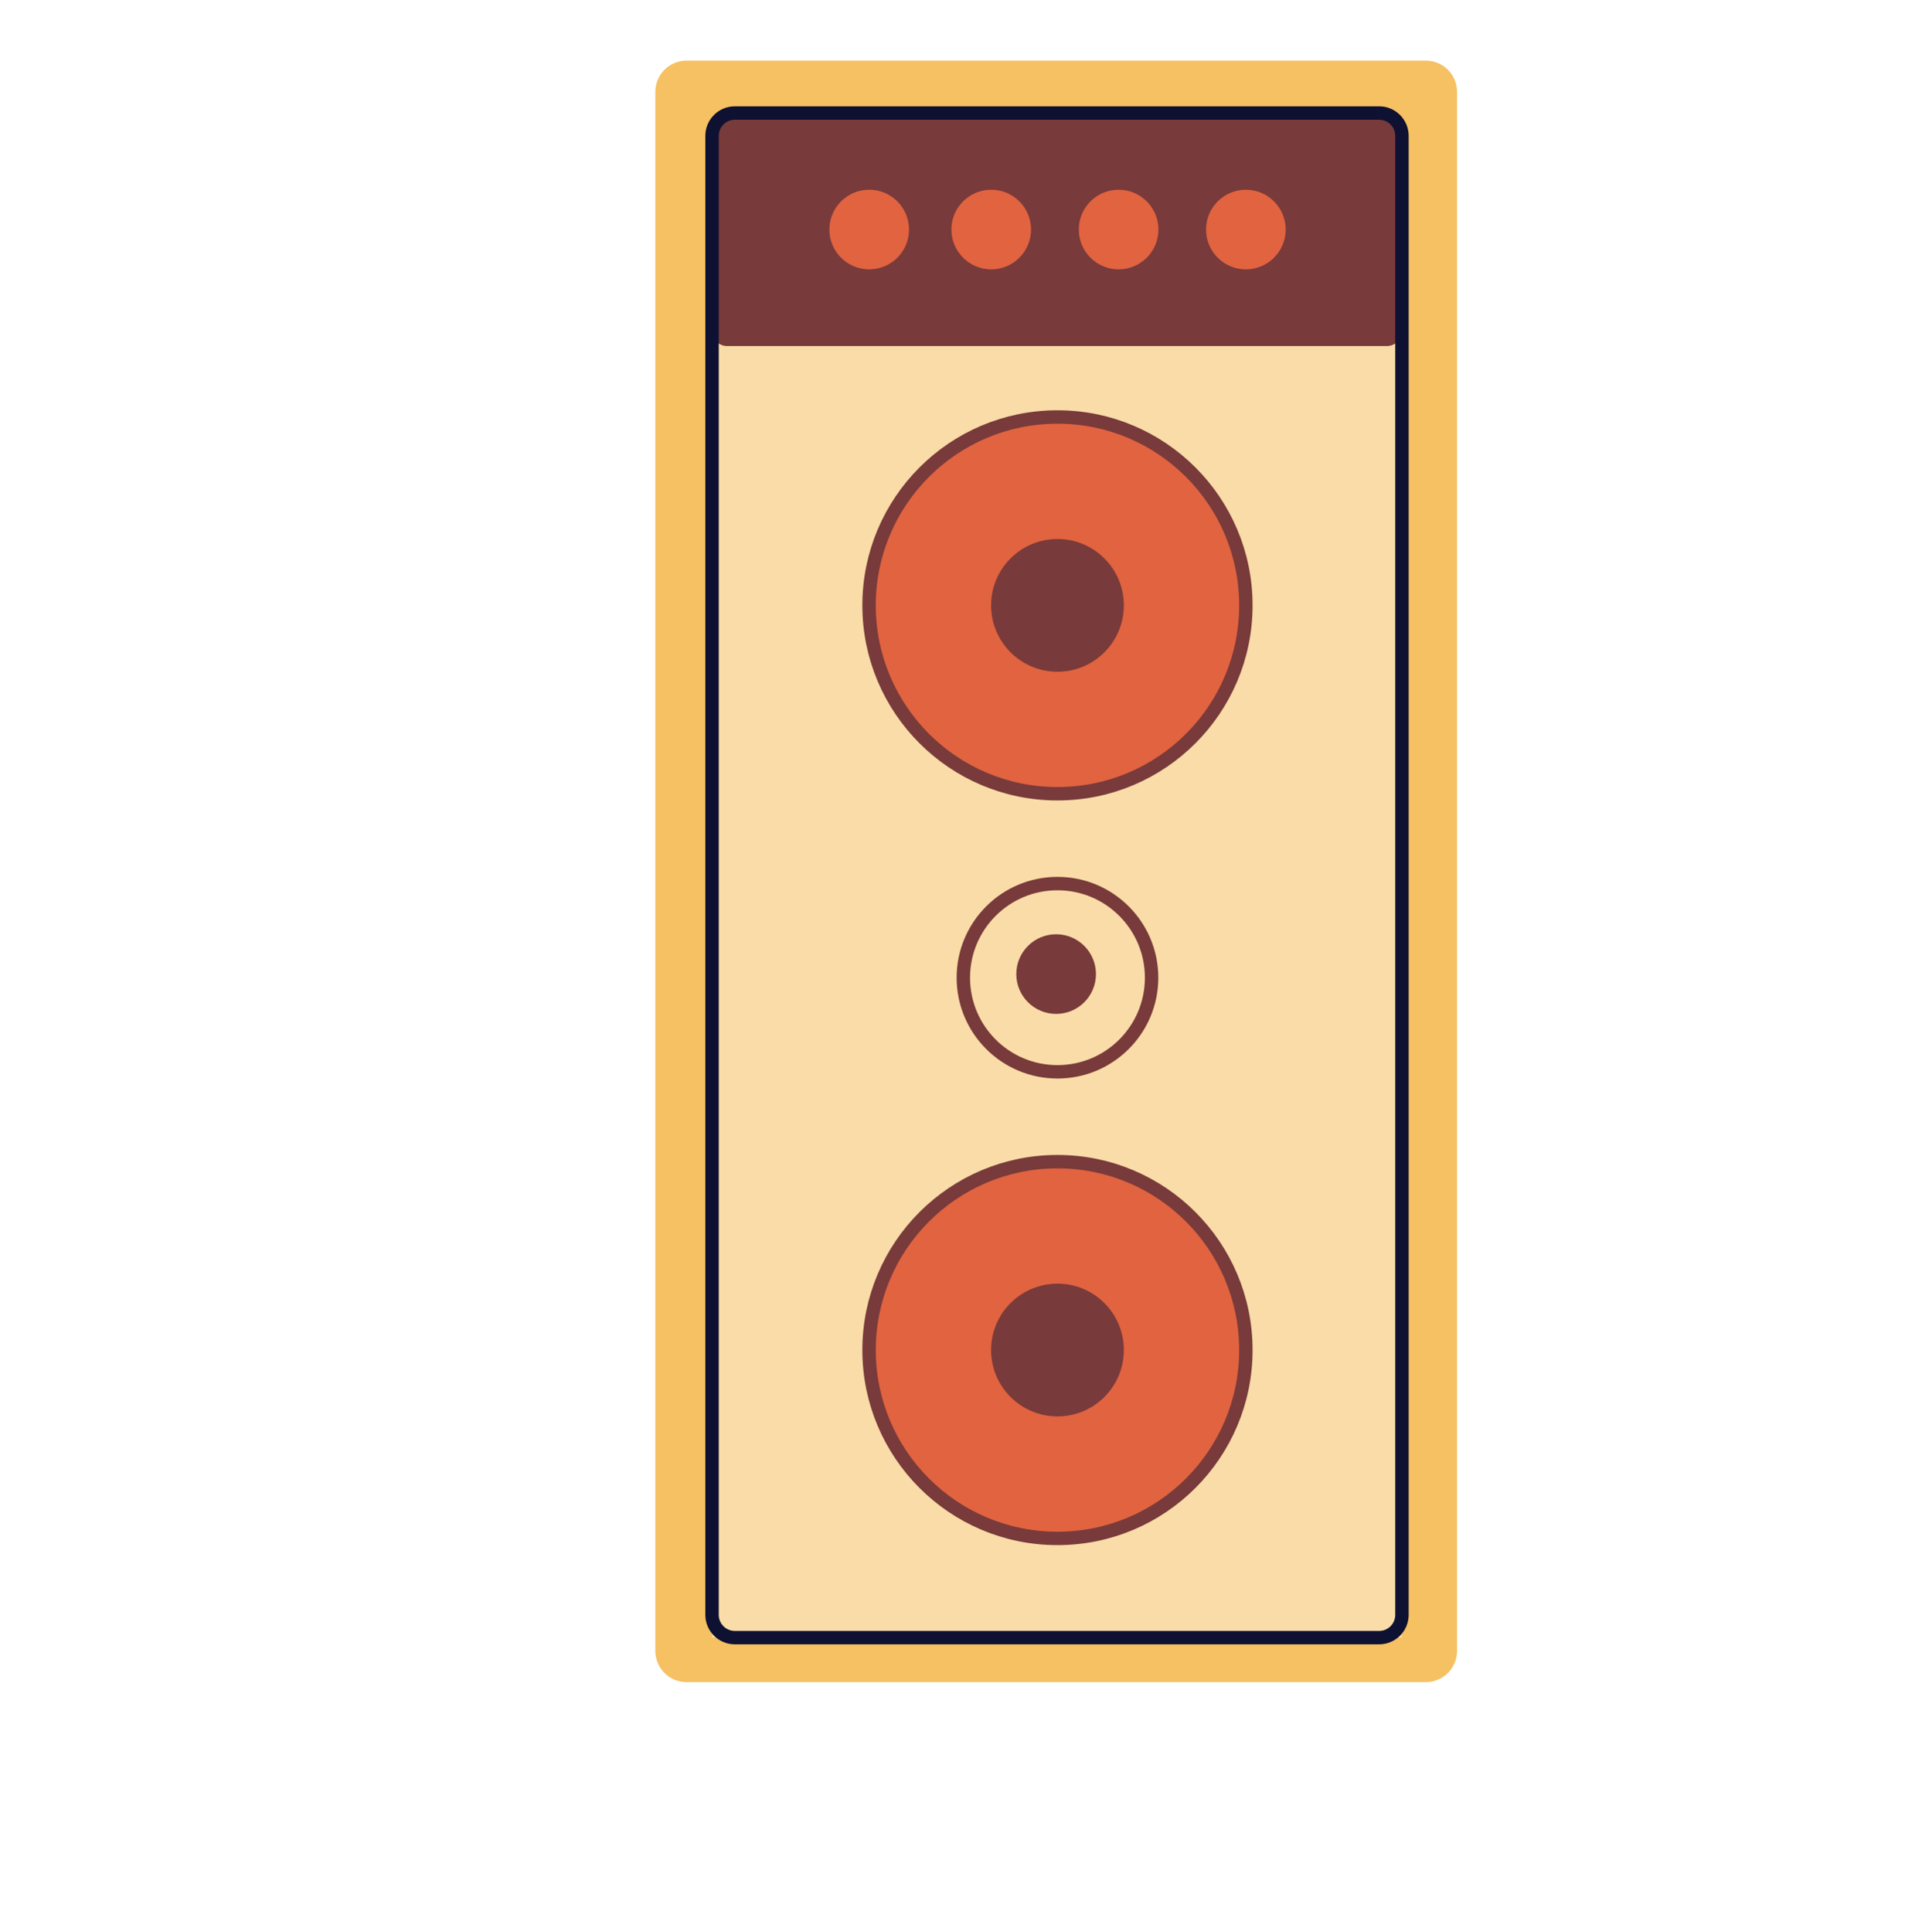
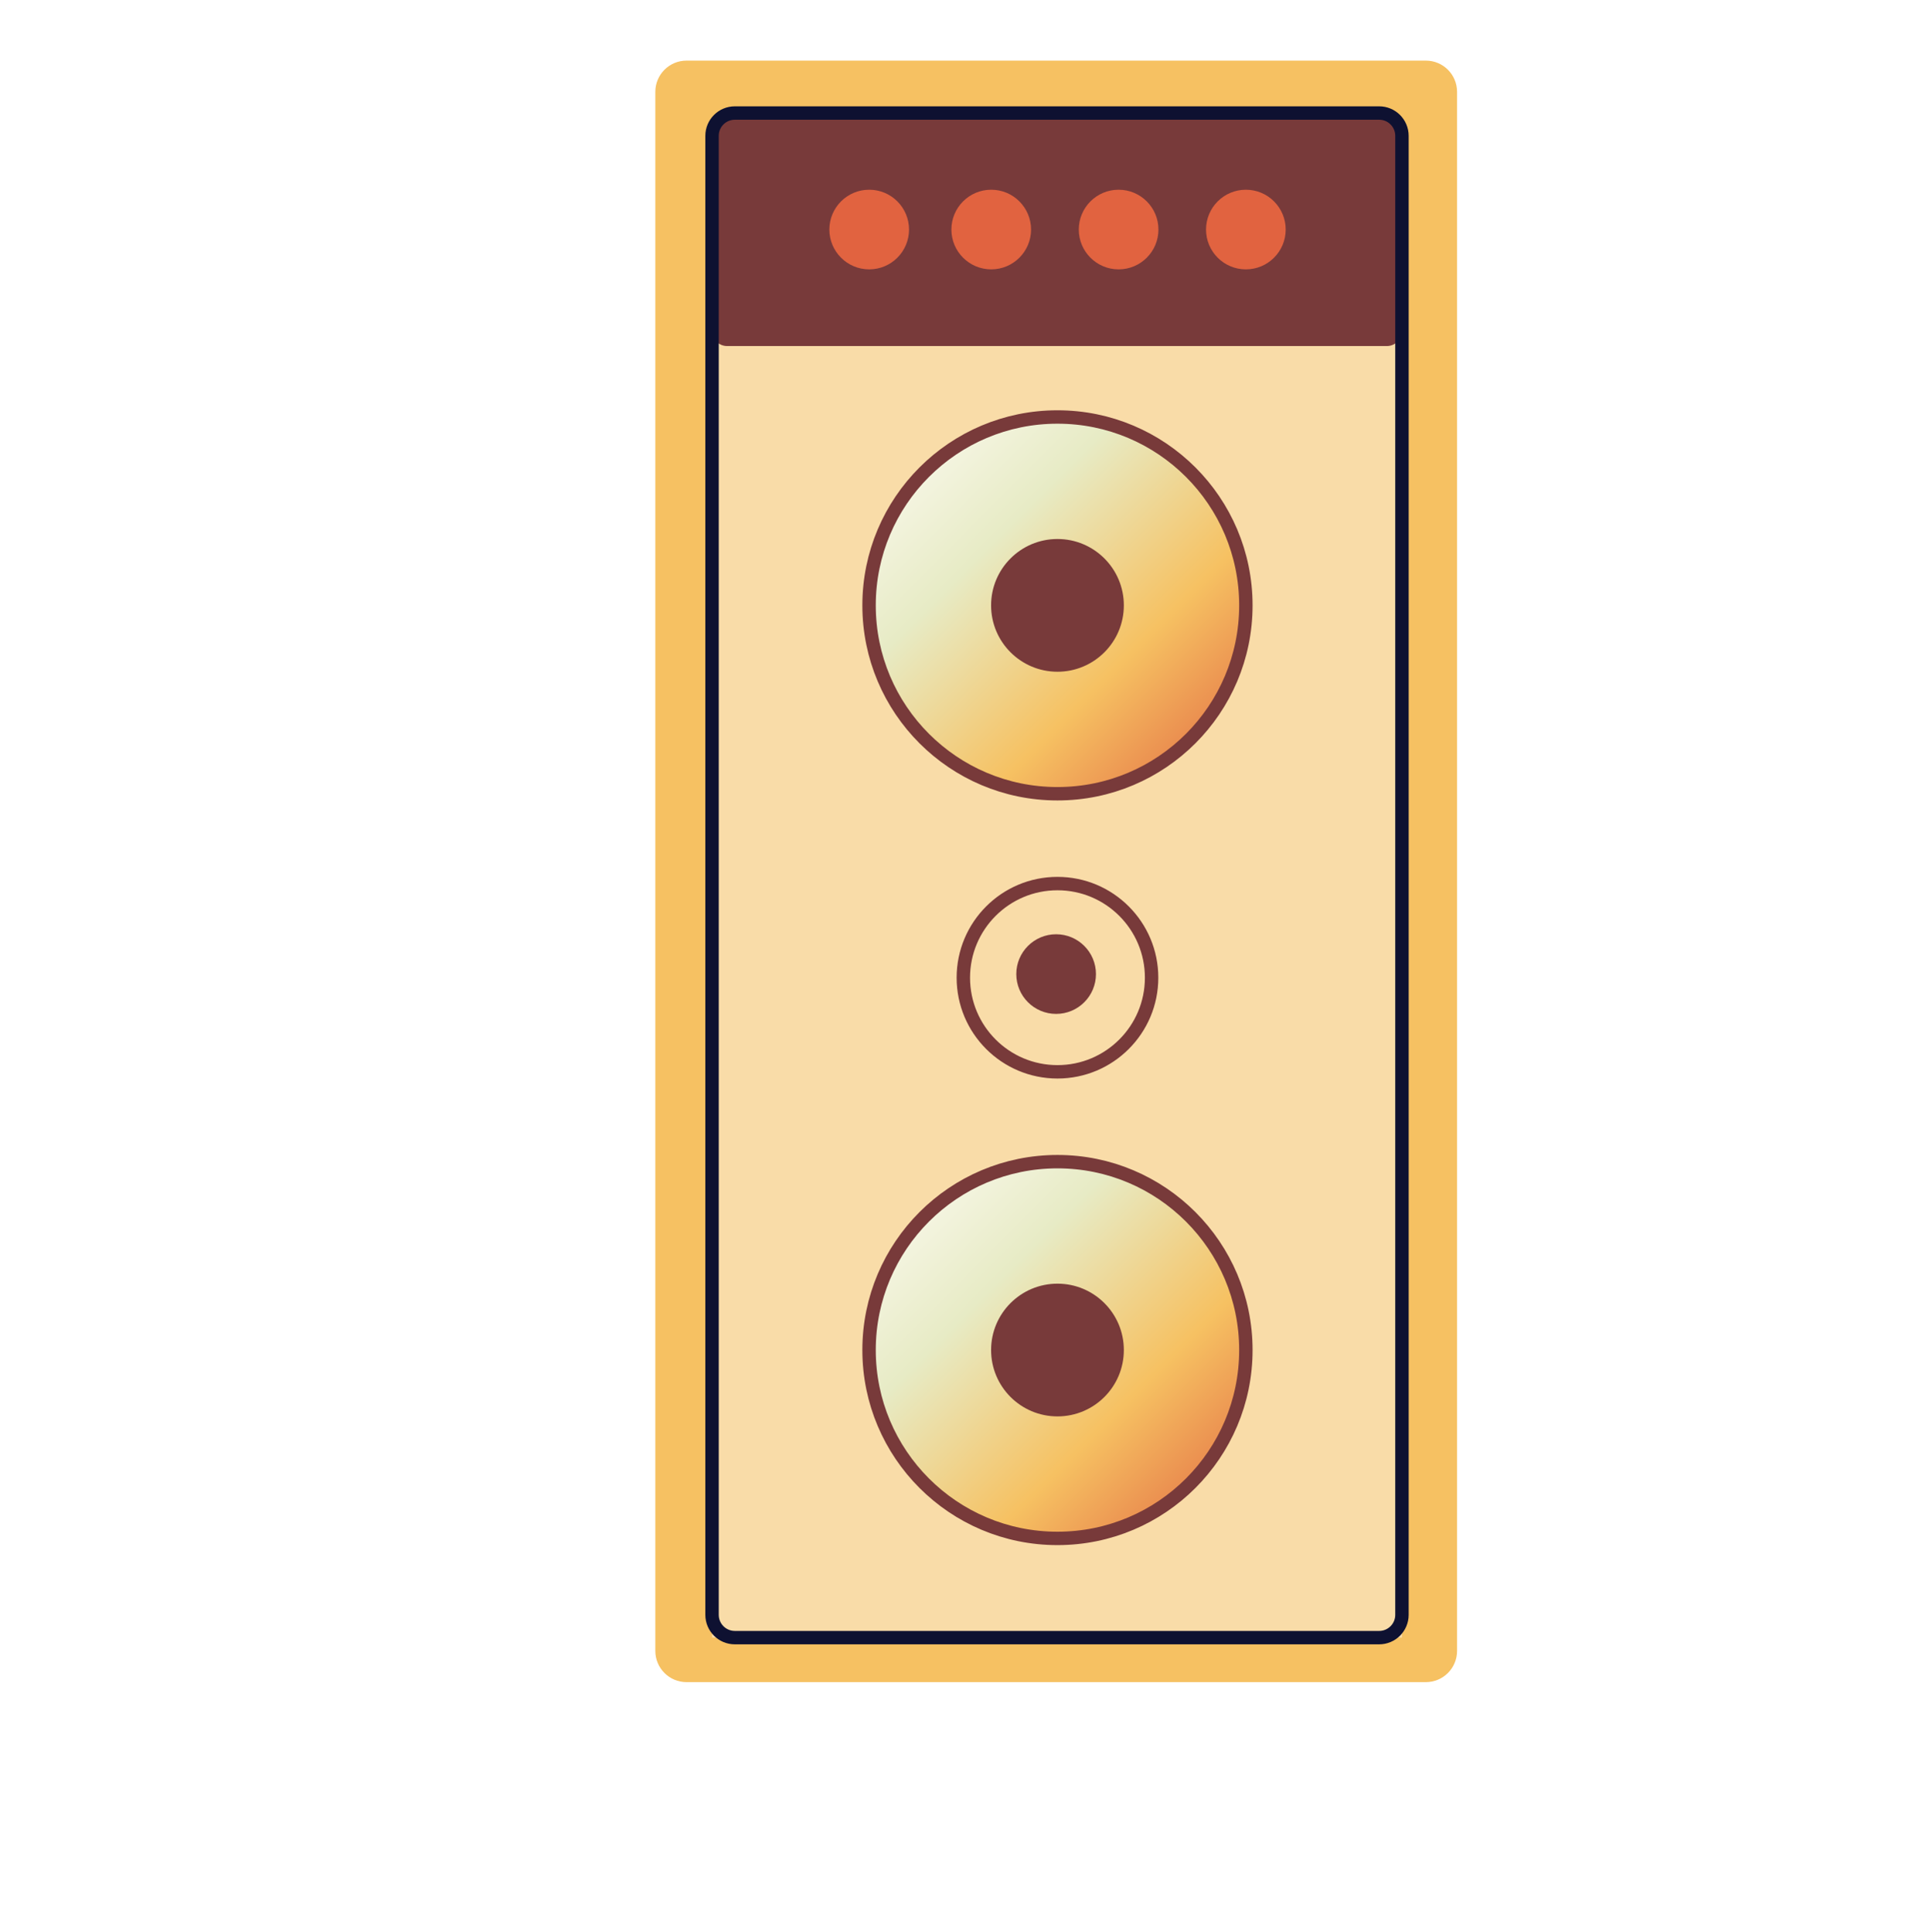
<svg xmlns="http://www.w3.org/2000/svg" id="Layer_1" data-name="Layer 1" viewBox="0 0 144.02 144">
  <defs>
    <style>
      .cls-1 {
        fill: #f9dca8;
      }

      .cls-2 {
        fill: #f6c162;
      }

      .cls-3 {
        fill: #e16340;
      }

-       .cls-4 { /* This is the speaker class to add a gradient, blur, and roatation to */
-         fill: #e16340;
+       .cls-4 {
+         /* This is the speaker class to add a gradient, blur, and roatation to */
+         /* fill: #e16340; */
+         fill: url(#gradientStart);
      }

      .cls-5 {
        fill: #783a3a;
      }

-       .cls-4, .cls-6, .cls-7 {
+       .cls-4,
+       .cls-6,
+       .cls-7 {
        stroke-miterlimit: 10;
      }

-       .cls-4, .cls-7 {
+       .cls-4,
+       .cls-7 {
        stroke: #783a3a;
      }

      .cls-6 {
        stroke: #0e1131;
      }

-       .cls-6, .cls-7 {
+       .cls-6,
+       .cls-7 {
        fill: none;
      }
    </style>
  </defs>
  <rect class="cls-2" x="48.87" y="4.52" width="59.79" height="120.94" rx="2.33" ry="2.33" />
  <rect class="cls-1" x="53.1" y="24.9" width="51.45" height="97.24" />
  <rect class="cls-5" x="53.1" y="8.43" width="51.45" height="17.38" rx="1.13" ry="1.13" />
  <circle class="cls-1" cx="78.86" cy="100.69" r="4.95" />
  <circle class="cls-3" cx="64.82" cy="17.12" r="2.97" />
  <circle class="cls-3" cx="73.92" cy="17.12" r="2.97" />
  <circle class="cls-3" cx="83.42" cy="17.12" r="2.97" />
  <circle class="cls-3" cx="92.91" cy="17.12" r="2.97" />
  <circle class="cls-5" cx="78.76" cy="72.65" r="2.97" />
  <circle class="cls-4" cx="78.86" cy="45.15" r="14.05" />
  <circle class="cls-7" cx="78.86" cy="72.92" r="7.02" />
  <rect class="cls-6" x="53.1" y="8.43" width="51.45" height="113.71" rx="1.7" ry="1.7" />
  <circle class="cls-5" cx="78.86" cy="45.15" r="4.95" />
  <circle class="cls-4" cx="78.86" cy="100.69" r="14.05" />
  <circle class="cls-5" cx="78.86" cy="100.69" r="4.95" />
+   <linearGradient x1="0" y1="0" x2="100%" y2="100%" id="gradientStart">
+     <stop stop-color="#FFFCF7" offset="0" />
+     <stop stop-color="#E7EBC5" offset="33%" />
+     <stop stop-color="#F6C162" offset="66%" />
+     <stop stop-color="#E16340" offset="100%" />
+   </linearGradient>
</svg>
